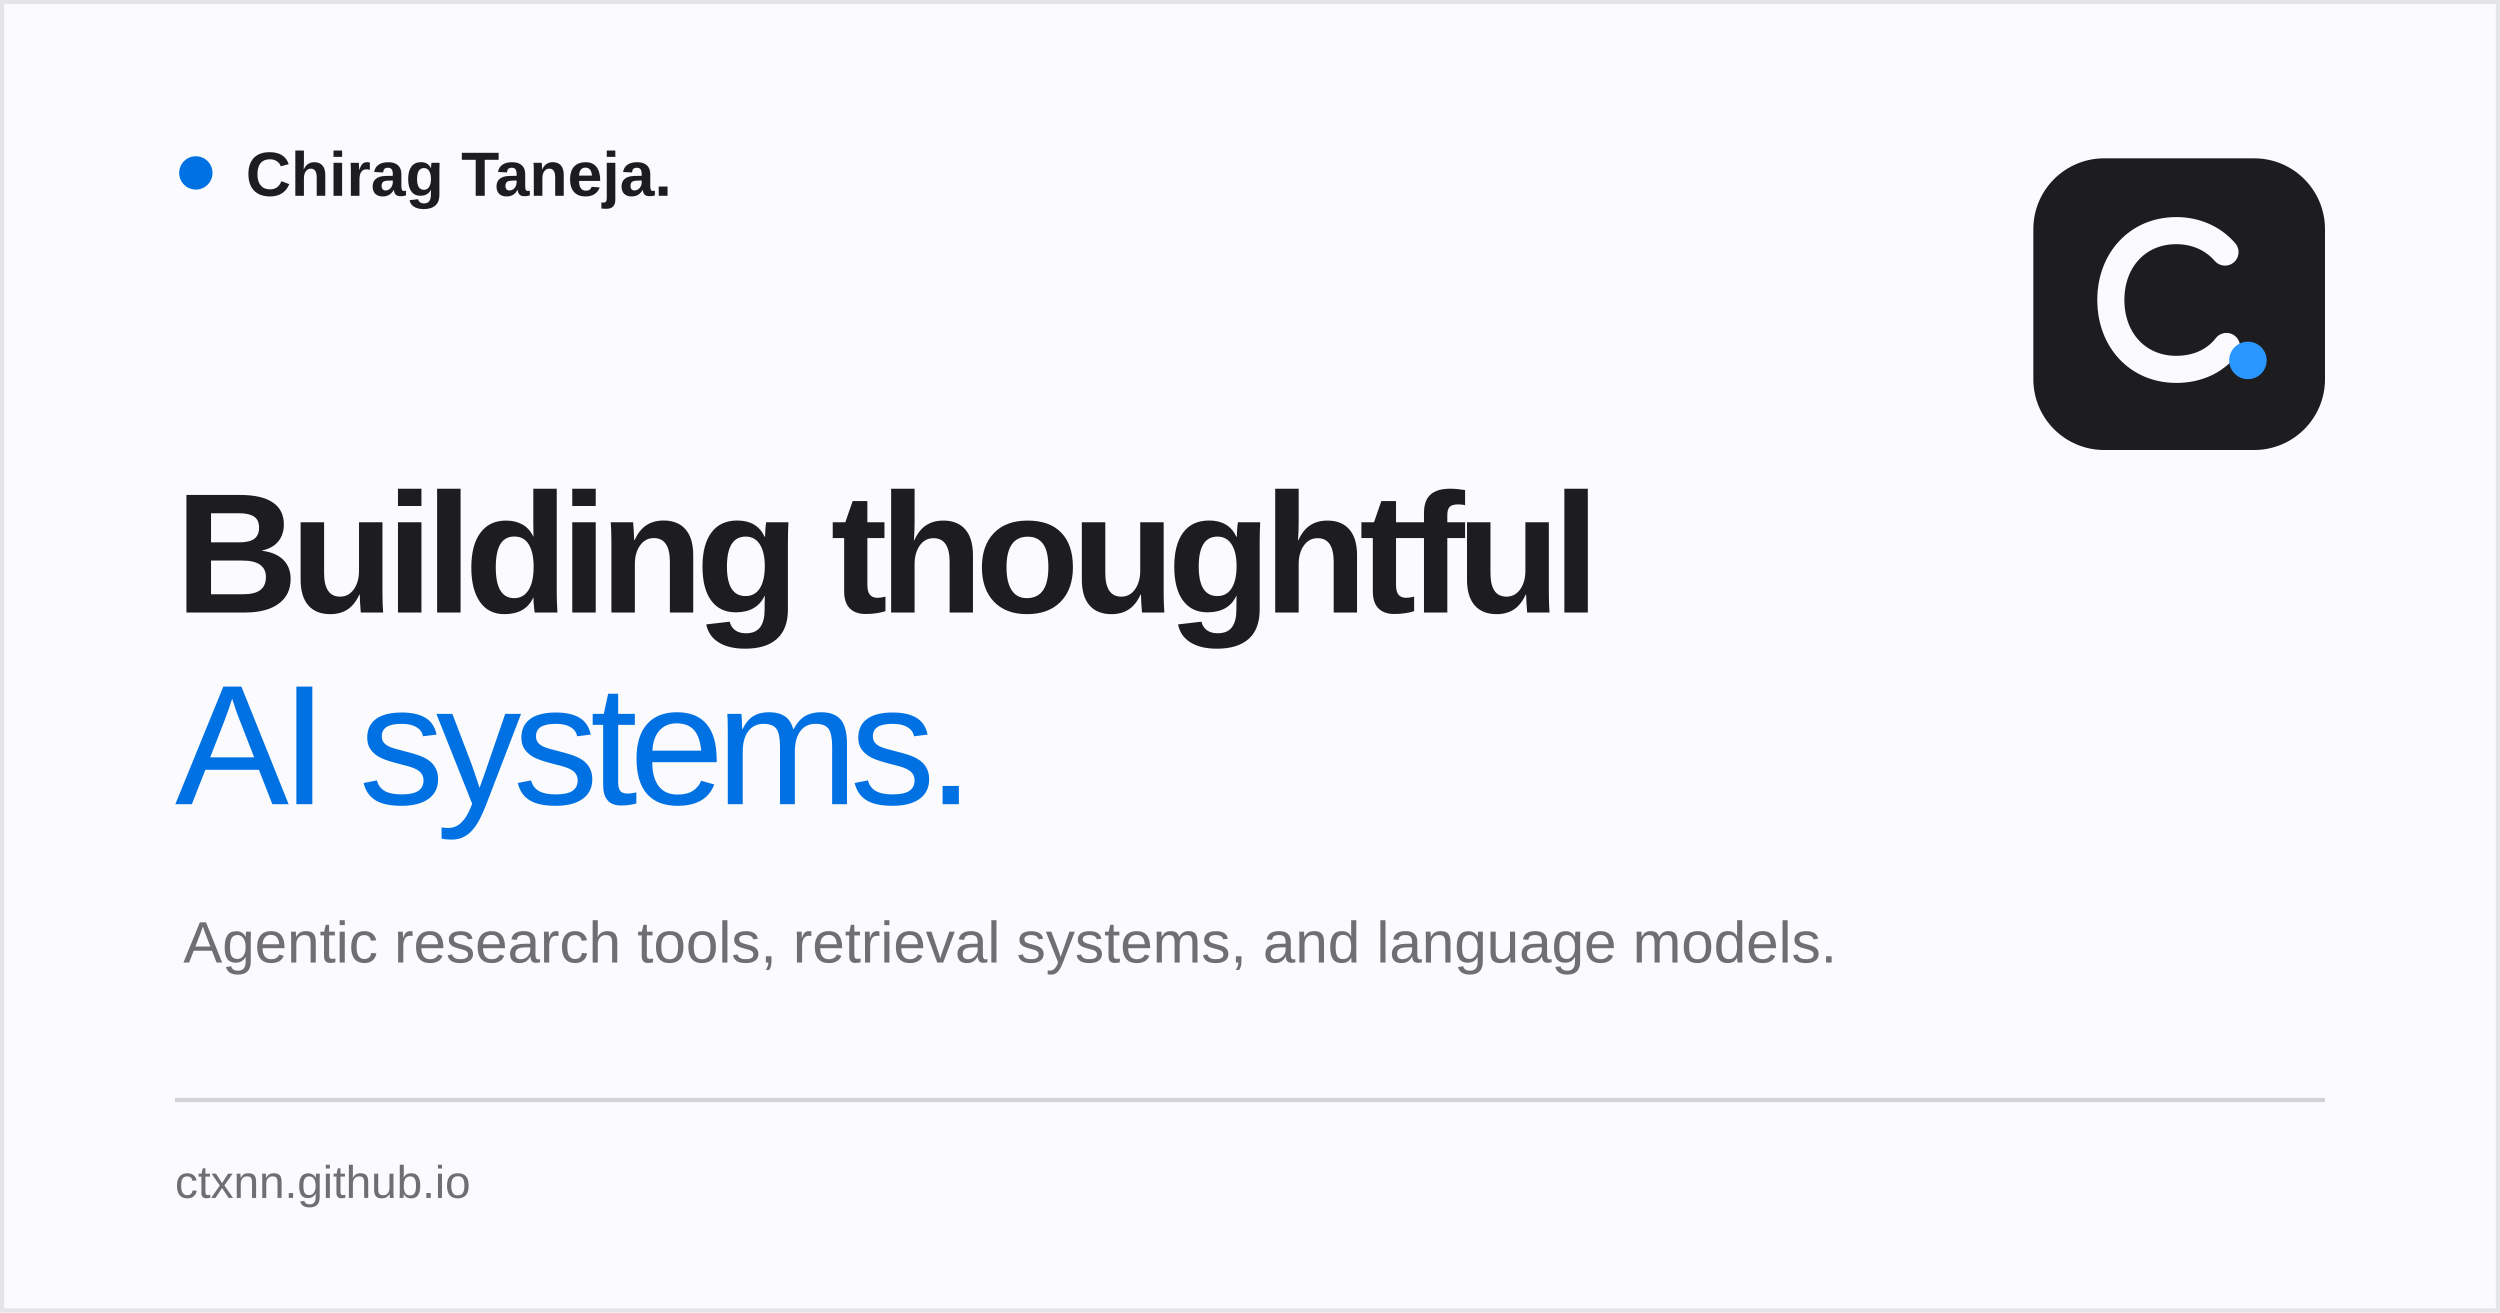
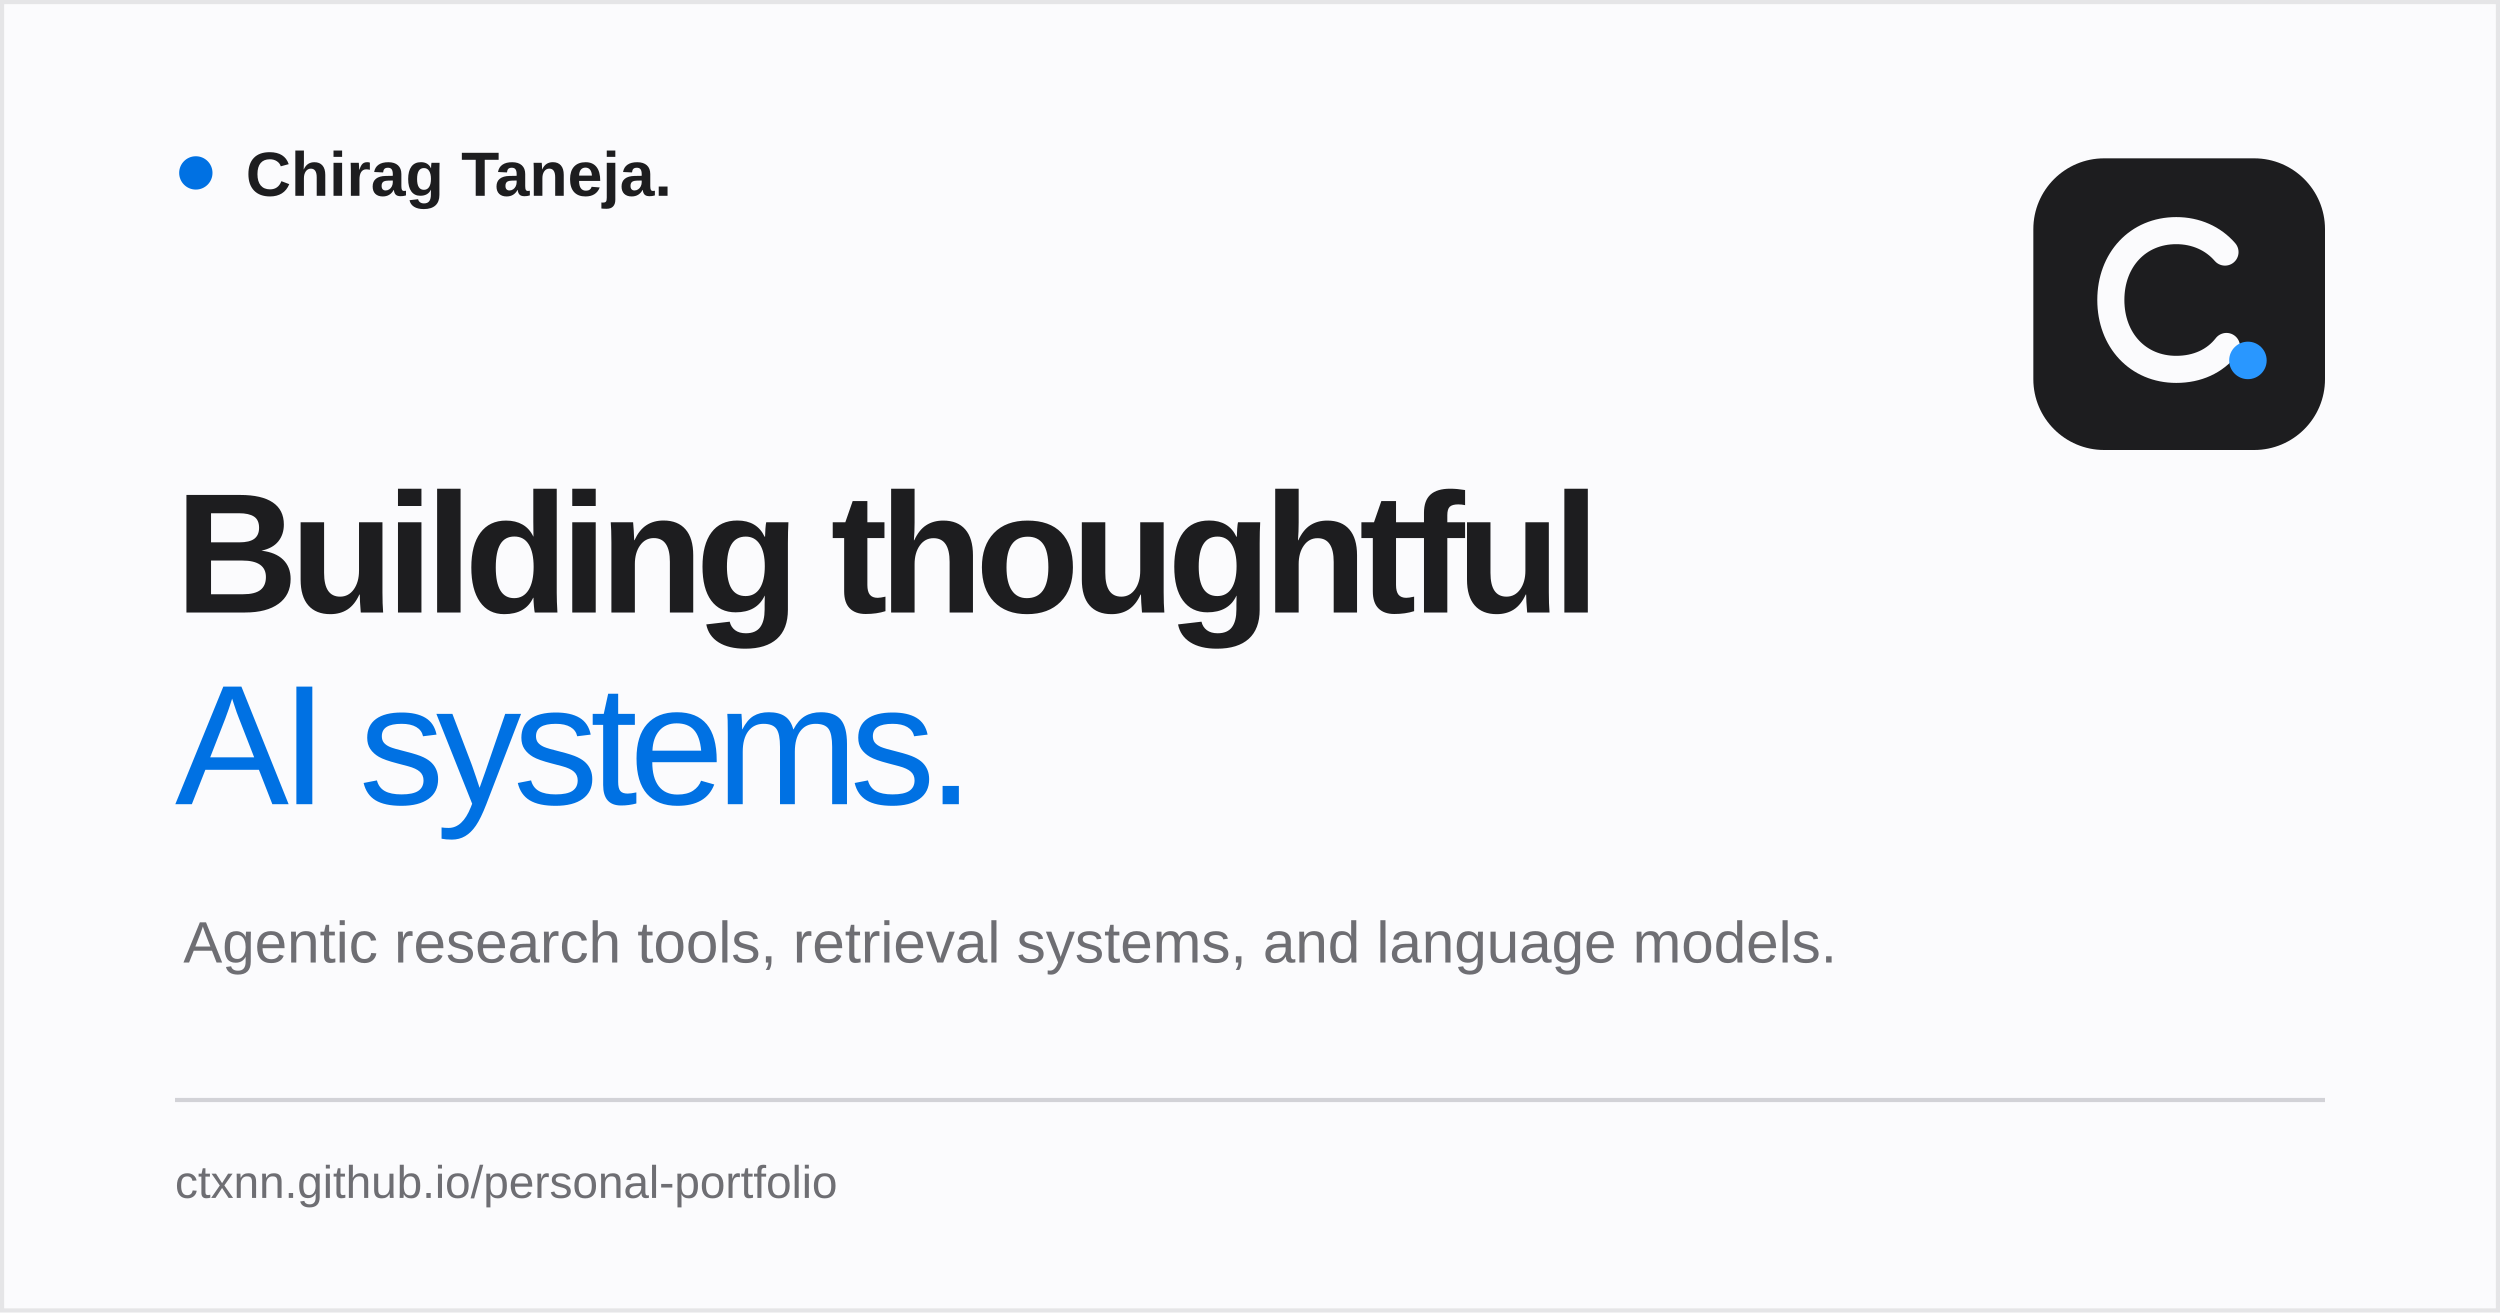
<svg xmlns="http://www.w3.org/2000/svg" width="1200" height="630" viewBox="0 0 1200 630">
  <rect width="1200" height="630" fill="#fbfbfd" />
  <rect x="1" y="1" width="1198" height="628" fill="none" stroke="#e5e5e7" stroke-width="2" />
  <circle cx="94" cy="83" r="8" fill="#0071e3" />
  <text x="118" y="94" fill="#1d1d1f" font-family="-apple-system, BlinkMacSystemFont, 'Helvetica Neue', Arial, sans-serif" font-size="30" font-weight="600">Chirag Taneja.</text>
  <text x="84" y="294" fill="#1d1d1f" font-family="-apple-system, BlinkMacSystemFont, 'Helvetica Neue', Arial, sans-serif" font-size="82" font-weight="600" letter-spacing="-4">Building thoughtful</text>
  <text x="84" y="386" fill="#0071e3" font-family="-apple-system, BlinkMacSystemFont, 'Helvetica Neue', Arial, sans-serif" font-size="82" font-weight="500" letter-spacing="-4">AI systems.</text>
  <text x="88" y="462" fill="#6e6e73" font-family="-apple-system, BlinkMacSystemFont, 'Helvetica Neue', Arial, sans-serif" font-size="28">Agentic research tools, retrieval systems, and language models.</text>
  <line x1="84" y1="528" x2="1116" y2="528" stroke="#d2d2d7" stroke-width="2" />
-   <text x="84" y="575" fill="#6e6e73" font-family="-apple-system, BlinkMacSystemFont, 'Helvetica Neue', Arial, sans-serif" font-size="22">ctxnn.github.io</text>
+   <text x="84" y="575" fill="#6e6e73" font-family="-apple-system, BlinkMacSystemFont, 'Helvetica Neue', Arial, sans-serif" font-size="22">ctxnn.github.io/personal-portfolio</text>
  <g transform="translate(976 76)">
    <rect width="140" height="140" rx="34" fill="#1d1d1f" />
    <path d="M92 45c-5.7-6.6-14-10.3-23.4-10.3C50.2 34.7 37.2 48.7 37.2 68s13 33.3 31.4 33.3c10.1 0 18.6-3.9 24.1-11" fill="none" stroke="#fbfbfd" stroke-width="13" stroke-linecap="round" />
    <circle cx="103" cy="97" r="9" fill="#2997ff" />
  </g>
</svg>
